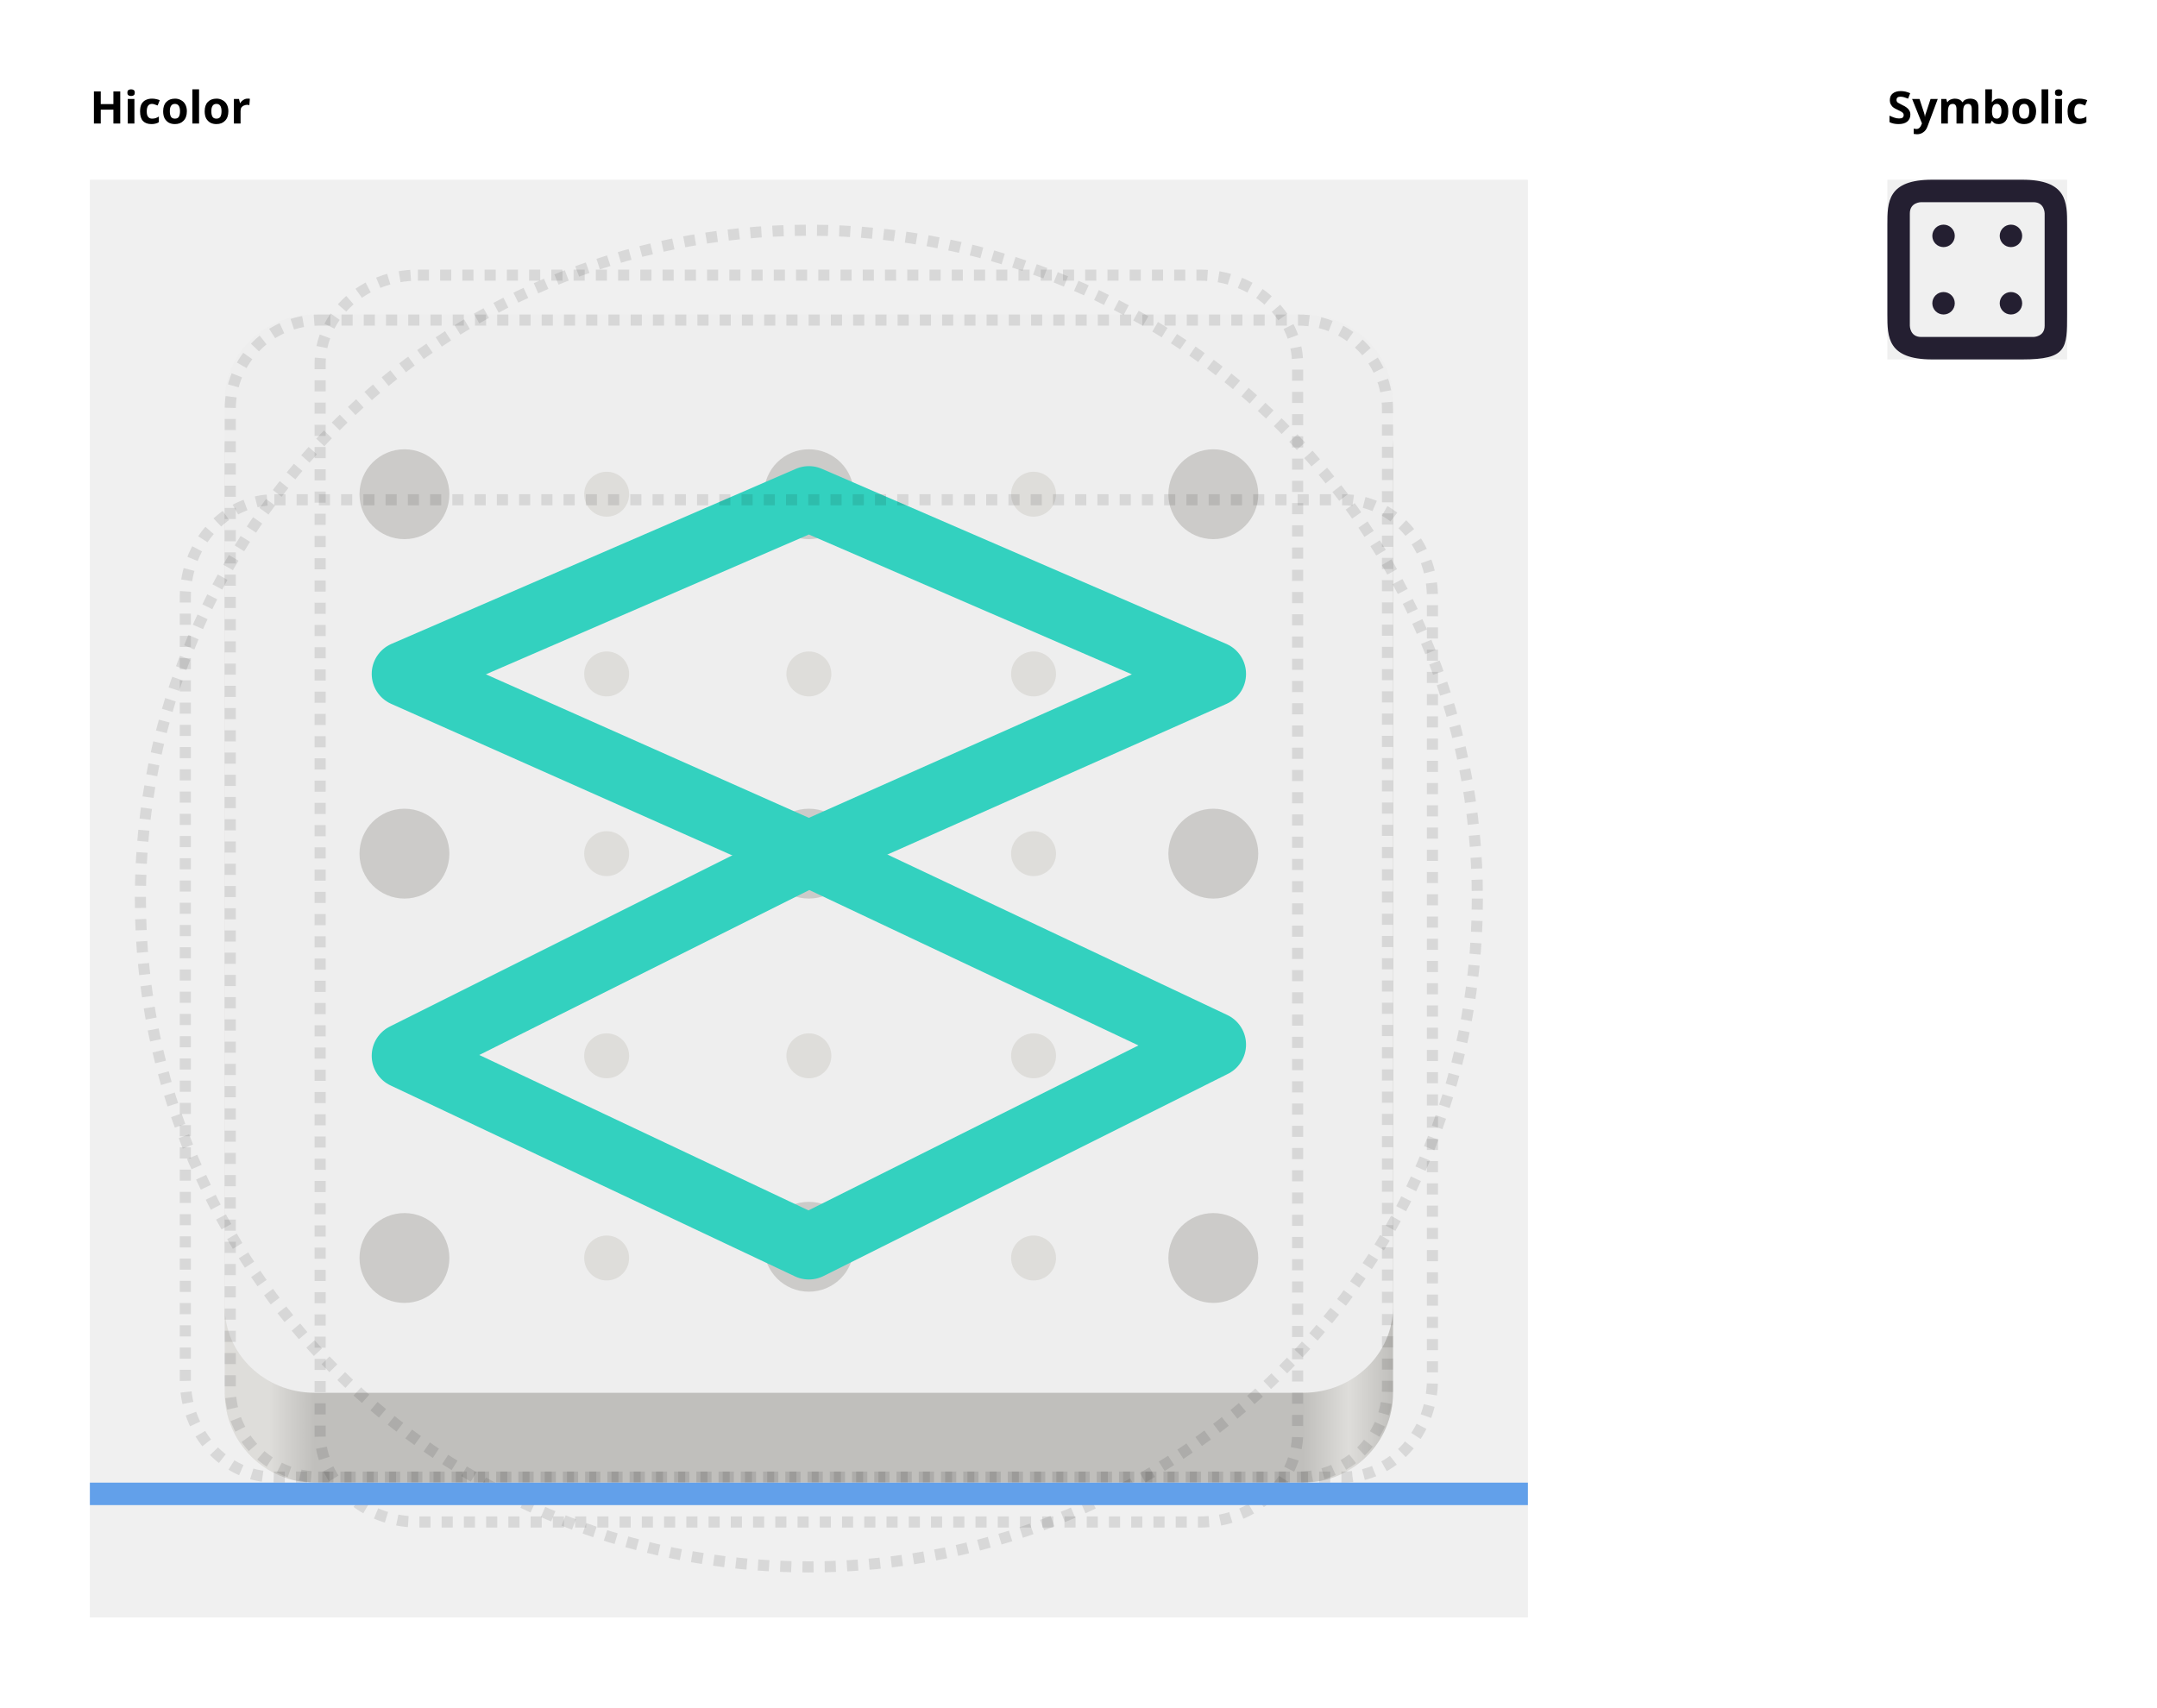
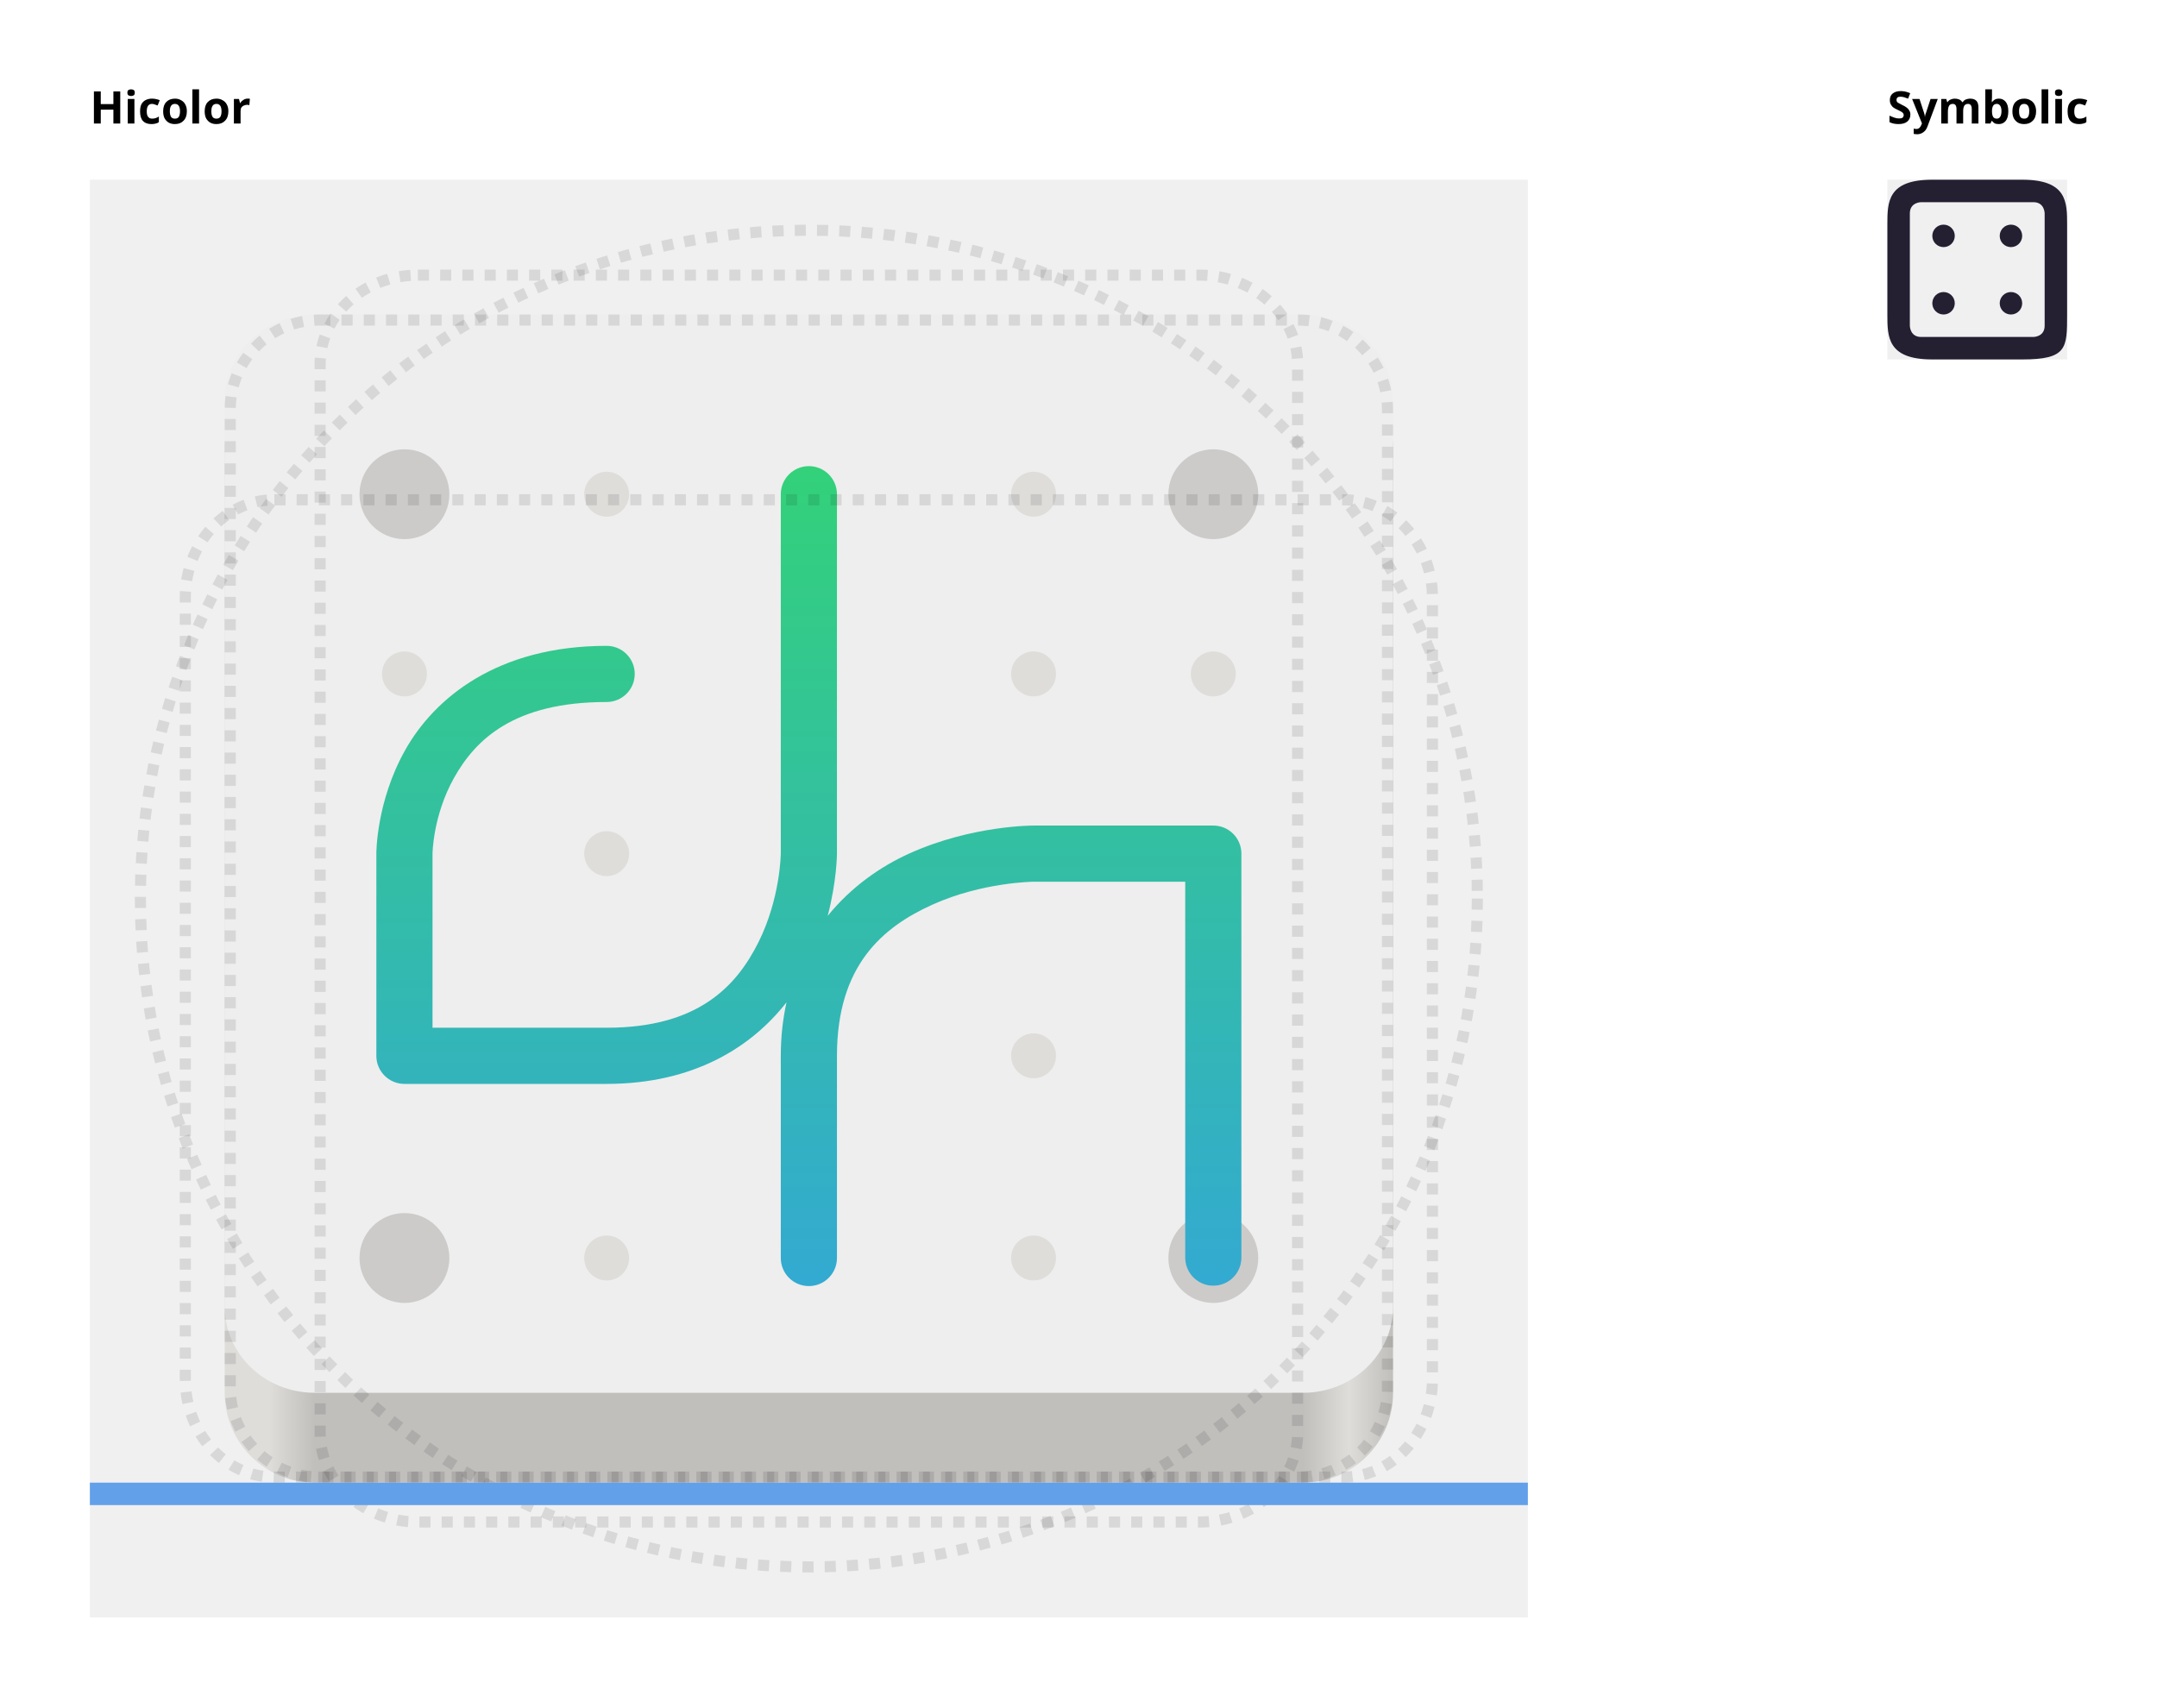
<svg xmlns="http://www.w3.org/2000/svg" xmlns:xlink="http://www.w3.org/1999/xlink" width="192" height="152" id="svg11300" version="1.0" style="display:inline;enable-background:new" viewBox="0 0 192 152">
  <defs id="defs3">
    <linearGradient xlink:href="#linearGradient1073" id="linearGradient1064" gradientUnits="userSpaceOnUse" gradientTransform="matrix(0.2321429,0,0,0.3289474,-8.56656,435.827)" x1="88.596" y1="-449.394" x2="536.596" y2="-449.394" />
    <linearGradient id="linearGradient1073">
      <stop style="stop-color:#deddda;stop-opacity:1" offset="0" id="stop1060" />
      <stop id="stop1062" offset="0.038" style="stop-color:#deddda;stop-opacity:1" />
      <stop style="stop-color:#c0bfbc;stop-opacity:1" offset="0.077" id="stop1064" />
      <stop id="stop1067" offset="0.923" style="stop-color:#c0bfbc;stop-opacity:1" />
      <stop style="stop-color:#deddda;stop-opacity:1" offset="0.962" id="stop1069" />
      <stop style="stop-color:#c0bfbc;stop-opacity:1" offset="1" id="stop1071" />
    </linearGradient>
    <linearGradient y2="236" x2="96" y1="236" x1="32" gradientTransform="translate(604.8168,170.5864)" gradientUnits="userSpaceOnUse" id="linearGradient1099" xlink:href="#linearGradient1036" />
    <linearGradient id="linearGradient1036">
      <stop id="stop1032" offset="0" style="stop-color:#d5d3cf;stop-opacity:1;" />
      <stop id="stop1034" offset="1" style="stop-color:#f6f5f4;stop-opacity:1" />
    </linearGradient>
    <radialGradient r="32" fy="-76" fx="-244" cy="-76" cx="-244" gradientTransform="matrix(0.8833333,0,0,0.8833333,-460.3502,463.1197)" gradientUnits="userSpaceOnUse" id="radialGradient1103" xlink:href="#linearGradient1069" />
    <linearGradient id="linearGradient1069">
      <stop id="stop1065" offset="0" style="stop-color:#d5d3cf;stop-opacity:1" />
      <stop id="stop1067-1" offset="1" style="stop-color:#949390;stop-opacity:1" />
    </linearGradient>
    <linearGradient gradientUnits="userSpaceOnUse" y2="232" x2="64" y1="262.5" x1="64" id="linearGradient1027" xlink:href="#linearGradient1025" gradientTransform="translate(-470.5864,432.8168)" />
    <linearGradient id="linearGradient1025">
      <stop id="stop1021" offset="0" style="stop-color:#9a9996;stop-opacity:1" />
      <stop id="stop1023" offset="1" style="stop-color:#77767b;stop-opacity:1" />
    </linearGradient>
    <clipPath clipPathUnits="userSpaceOnUse" id="clipPath1609-7">
      <path id="path1611-5" d="m 252,116 28,-28 v -8 h -36 v 36 z" style="fill:#e74747;stroke:none;stroke-width:0.25px;stroke-linecap:butt;stroke-linejoin:miter;stroke-opacity:1" />
    </clipPath>
    <linearGradient id="linearGradient1697">
      <stop id="stop1685" offset="0" style="stop-color:#deddda;stop-opacity:1" />
      <stop style="stop-color:#eeeeec;stop-opacity:1" offset="0.045" id="stop1687" />
      <stop id="stop1689" offset="0.091" style="stop-color:#deddda;stop-opacity:1" />
      <stop style="stop-color:#deddda;stop-opacity:1" offset="0.909" id="stop1691" />
      <stop id="stop1693" offset="0.955" style="stop-color:#eeeeec;stop-opacity:1" />
      <stop id="stop1695" offset="1" style="stop-color:#c0bfbc;stop-opacity:1" />
    </linearGradient>
    <clipPath clipPathUnits="userSpaceOnUse" id="clipPath1289">
      <path style="display:inline;opacity:1;vector-effect:none;fill:none;fill-opacity:1;stroke:#000000;stroke-width:4;stroke-linecap:round;stroke-linejoin:round;stroke-miterlimit:4;stroke-dasharray:none;stroke-dashoffset:0;stroke-opacity:1;marker:none;marker-start:none;marker-mid:none;marker-end:none;paint-order:normal;enable-background:new" d="m 64,-148 h 64 l 64,-64 64,64 h 192 c 17.728,0 32,14.272 32,32 v 288 c 0,17.728 -14.272,32 -32,32 H 256 l -64,-64 -64,64 H 64 C 46.272,204 32,189.728 32,172 v -288 c 0,-17.728 14.409,-34.199 32,-32 z" id="path1291" />
    </clipPath>
    <linearGradient id="paint3_linear-2-6-5" x2="1" gradientUnits="userSpaceOnUse" gradientTransform="matrix(0,6,-12,0,-64,209.9969)">
-       <stop stop-color="#C01C27" id="stop91-0-7-4" />
-       <stop offset="1" stop-color="#E01B24" id="stop93-2-5-7" />
+       <stop stop-color="#C01C27" id="stop91-0-7-4" style="stop-color:#33d17a;stop-opacity:1" />
+       <stop offset="1" stop-color="#E01B24" id="stop93-2-5-7" style="stop-color:#33aad1;stop-opacity:1" />
    </linearGradient>
    <clipPath clipPathUnits="userSpaceOnUse" id="clipPath1609">
      <path id="path1611" d="m 252,116 28,-28 v -8 h -36 v 36 z" style="fill:#e74747;stroke:none;stroke-width:0.25px;stroke-linecap:butt;stroke-linejoin:miter;stroke-opacity:1" />
    </clipPath>
+     <linearGradient xlink:href="#paint3_linear-2-6-5" id="linearGradient1019" x1="64" y1="198" x2="64" y2="270" gradientUnits="userSpaceOnUse" gradientTransform="translate(8,-156)" />
  </defs>
  <g id="layer1" style="display:inline" transform="translate(8,-156)">
    <g id="layer4" style="display:inline">
      <rect y="172" x="9.2651362e-08" height="128" width="128" id="hicolor" style="display:inline;overflow:visible;visibility:visible;fill:#f0f0f0;fill-opacity:0;fill-rule:nonzero;stroke:none;stroke-width:0.5;marker:none;enable-background:accumulate" />
      <rect style="display:inline;overflow:visible;visibility:visible;fill:#f0f0f0;fill-opacity:0;fill-rule:nonzero;stroke:none;stroke-width:0.5;marker:none;enable-background:accumulate" id="symbolic" width="16" height="16" x="160" y="172" />
    </g>
    <g id="layer2" style="display:inline">
      <g style="display:inline;fill:#000000;enable-background:new" transform="matrix(7.991171,0,0,8.003641,-167.7909,-4846.078)" id="g12027" />
      <rect style="display:inline;overflow:visible;visibility:visible;fill:#f0f0f0;fill-opacity:1;fill-rule:nonzero;stroke:none;stroke-width:0.5;marker:none;enable-background:accumulate" id="128" width="128" height="128" x="9.2651362e-08" y="172" />
      <g id="g883" style="fill:none;fill-opacity:0.251;stroke:#a579b3;stroke-opacity:1" transform="translate(-24,24)" />
      <g id="g900" style="fill:none;fill-opacity:0.251;stroke:#a579b3;stroke-opacity:1" transform="translate(-24,24)" />
      <rect y="172" x="160" height="16" width="16" id="16" style="display:inline;overflow:visible;visibility:visible;fill:#f0f0f0;fill-opacity:1;fill-rule:nonzero;stroke:none;stroke-width:0.5;marker:none;enable-background:accumulate" />
      <text xml:space="preserve" style="font-style:normal;font-variant:normal;font-weight:bold;font-stretch:normal;font-size:4px;line-height:125%;font-family:Cantarell;-inkscape-font-specification:'Cantarell, Bold';text-align:start;writing-mode:lr-tb;text-anchor:start;display:inline;fill:#000000;fill-opacity:1;stroke:none;stroke-width:0.333;enable-background:new" x="0" y="167" id="text863">
        <tspan style="font-size:4px;stroke-width:0.333" id="tspan861" x="0" y="167">Hicolor</tspan>
      </text>
      <text id="text867" y="167" x="160" style="font-style:normal;font-variant:normal;font-weight:bold;font-stretch:normal;font-size:4px;line-height:125%;font-family:Cantarell;-inkscape-font-specification:'Cantarell, Bold';text-align:start;writing-mode:lr-tb;text-anchor:start;display:inline;fill:#000000;fill-opacity:1;stroke:none;stroke-width:0.333;enable-background:new" xml:space="preserve">
        <tspan y="167" x="160" id="tspan865" style="font-size:4px;stroke-width:0.333">Symbolic</tspan>
      </text>
    </g>
    <g id="layer9" style="display:inline">
+       <circle style="display:inline;fill:#deddda;fill-opacity:1;stroke:none;stroke-width:1;stroke-linecap:round;stroke-linejoin:round;enable-background:new" id="path1288-2-0-3" cx="46" cy="232" r="2" />
      <rect style="display:inline;vector-effect:none;fill:url(#linearGradient1064);fill-opacity:1;stroke:none;stroke-width:0.25;stroke-linecap:butt;stroke-linejoin:miter;stroke-miterlimit:4;stroke-dasharray:none;stroke-dashoffset:0;stroke-opacity:1;marker:none;marker-start:none;marker-mid:none;marker-end:none;paint-order:normal;enable-background:new" id="rect1048" width="104" height="100" x="12" y="188" rx="8" ry="8" />
      <rect ry="7.68" rx="8" y="184" x="12" height="96" width="104" id="rect929-36-9" style="display:inline;vector-effect:none;fill:#eeeeee;fill-opacity:1;stroke:none;stroke-width:0.245;stroke-linecap:butt;stroke-linejoin:miter;stroke-miterlimit:4;stroke-dasharray:none;stroke-dashoffset:0;stroke-opacity:1;marker:none;marker-start:none;marker-mid:none;marker-end:none;paint-order:normal;enable-background:new" />
      <circle style="fill:#cccbc9;fill-opacity:1;stroke:none;stroke-width:2;stroke-linecap:round;stroke-linejoin:round" id="path1288" cx="28" cy="200" r="4" />
-       <circle style="display:inline;fill:#cccbc9;fill-opacity:1;stroke:none;stroke-width:2;stroke-linecap:round;stroke-linejoin:round;enable-background:new" id="path1288-3" cx="64" cy="200" r="4" />
      <circle style="display:inline;fill:#cccbc9;fill-opacity:1;stroke:none;stroke-width:2;stroke-linecap:round;stroke-linejoin:round;enable-background:new" id="path1288-6" cx="100" cy="200" r="4" />
-       <circle style="display:inline;fill:#cccbc9;fill-opacity:1;stroke:none;stroke-width:2;stroke-linecap:round;stroke-linejoin:round;enable-background:new" id="path1288-7" cx="28" cy="232" r="4" />
-       <circle style="display:inline;fill:#cccbc9;fill-opacity:1;stroke:none;stroke-width:2;stroke-linecap:round;stroke-linejoin:round;enable-background:new" id="path1288-5" cx="64" cy="232" r="4" />
-       <circle style="display:inline;fill:#cccbc9;fill-opacity:1;stroke:none;stroke-width:2;stroke-linecap:round;stroke-linejoin:round;enable-background:new" id="path1288-35" cx="100" cy="232" r="4" />
      <circle style="display:inline;fill:#cccbc9;fill-opacity:1;stroke:none;stroke-width:2;stroke-linecap:round;stroke-linejoin:round;enable-background:new" id="path1288-62" cx="100" cy="268" r="4" />
-       <circle style="display:inline;fill:#cccbc9;fill-opacity:1;stroke:none;stroke-width:2;stroke-linecap:round;stroke-linejoin:round;enable-background:new" id="path1288-9" cx="64" cy="267" r="4" />
      <circle style="display:inline;fill:#cccbc9;fill-opacity:1;stroke:none;stroke-width:2;stroke-linecap:round;stroke-linejoin:round;enable-background:new" id="path1288-1" cx="28" cy="268" r="4" />
      <circle style="display:inline;fill:#deddda;fill-opacity:1;stroke:none;stroke-width:1;stroke-linecap:round;stroke-linejoin:round;enable-background:new" id="path1288-2" cx="28" cy="250" r="2" />
      <circle style="display:inline;fill:#deddda;fill-opacity:1;stroke:none;stroke-width:1;stroke-linecap:round;stroke-linejoin:round;enable-background:new" id="path1288-2-7" cx="46" cy="250" r="2" />
-       <circle style="display:inline;fill:#deddda;fill-opacity:1;stroke:none;stroke-width:1;stroke-linecap:round;stroke-linejoin:round;enable-background:new" id="path1288-2-0" cx="46" cy="232" r="2" />
+       <circle style="display:inline;fill:#deddda;fill-opacity:1;stroke:none;stroke-width:1;stroke-linecap:round;stroke-linejoin:round;enable-background:new" id="path1288-2-0" cx="28" cy="232" r="2" />
      <circle style="display:inline;fill:#deddda;fill-opacity:1;stroke:none;stroke-width:1;stroke-linecap:round;stroke-linejoin:round;enable-background:new" id="path1288-2-9" cx="64" cy="250" r="2" />
      <circle style="display:inline;fill:#deddda;fill-opacity:1;stroke:none;stroke-width:1;stroke-linecap:round;stroke-linejoin:round;enable-background:new" id="path1288-2-3" cx="46" cy="268" r="2" />
      <circle style="display:inline;fill:#deddda;fill-opacity:1;stroke:none;stroke-width:1;stroke-linecap:round;stroke-linejoin:round;enable-background:new" id="path1288-2-6" cx="84" cy="268" r="2" />
      <circle style="display:inline;fill:#deddda;fill-opacity:1;stroke:none;stroke-width:1;stroke-linecap:round;stroke-linejoin:round;enable-background:new" id="path1288-2-06" cx="84" cy="250" r="2" />
      <circle style="display:inline;fill:#deddda;fill-opacity:1;stroke:none;stroke-width:1;stroke-linecap:round;stroke-linejoin:round;enable-background:new" id="path1288-2-2" cx="100" cy="250" r="2" />
      <circle style="display:inline;fill:#deddda;fill-opacity:1;stroke:none;stroke-width:1;stroke-linecap:round;stroke-linejoin:round;enable-background:new" id="path1288-2-61" cx="84" cy="232" r="2" />
      <circle style="display:inline;fill:#deddda;fill-opacity:1;stroke:none;stroke-width:1;stroke-linecap:round;stroke-linejoin:round;enable-background:new" id="path1288-2-8" cx="84" cy="216" r="2" />
      <circle style="display:inline;fill:#deddda;fill-opacity:1;stroke:none;stroke-width:1;stroke-linecap:round;stroke-linejoin:round;enable-background:new" id="path1288-2-79" cx="64" cy="216" r="2" />
      <circle style="display:inline;fill:#deddda;fill-opacity:1;stroke:none;stroke-width:1;stroke-linecap:round;stroke-linejoin:round;enable-background:new" id="path1288-2-20" cx="46" cy="216" r="2" />
      <circle style="display:inline;fill:#deddda;fill-opacity:1;stroke:none;stroke-width:1;stroke-linecap:round;stroke-linejoin:round;enable-background:new" id="path1288-2-23" cx="28" cy="216" r="2" />
      <circle style="display:inline;fill:#deddda;fill-opacity:1;stroke:none;stroke-width:1;stroke-linecap:round;stroke-linejoin:round;enable-background:new" id="path1288-2-75" cx="46" cy="200" r="2" />
      <circle style="display:inline;fill:#deddda;fill-opacity:1;stroke:none;stroke-width:1;stroke-linecap:round;stroke-linejoin:round;enable-background:new" id="path1288-2-92" cx="84" cy="200" r="2" />
      <circle style="display:inline;fill:#deddda;fill-opacity:1;stroke:none;stroke-width:1;stroke-linecap:round;stroke-linejoin:round;enable-background:new" id="path1288-2-28" cx="100" cy="216" r="2" />
      <path id="rect1528" style="fill:#241f31;fill-opacity:1;stroke:none;stroke-width:2;stroke-linecap:round;stroke-linejoin:round" d="m 172,16 c -4,0 -4,2 -4,4 v 8 c 0,2 0,4 4,4 h 8 c 4,0 4,-1 4,-4 v -8 c 0,-2 0,-4 -4,-4 z m -1,2 h 10 c 1,0 1,1 1,1 v 10 c 0,1 -1,1 -1,1 h -10 c -1,0 -1,-1 -1,-1 V 19 c 0,-1 1,-1 1,-1 z" transform="translate(-8,156)" />
      <circle style="fill:#241f31;fill-opacity:1;stroke:none;stroke-width:2;stroke-linecap:round;stroke-linejoin:round" id="path1533" cx="165" cy="177" r="1" />
      <circle style="fill:#241f31;fill-opacity:1;stroke:none;stroke-width:2;stroke-linecap:round;stroke-linejoin:round" id="path1535" cx="171" cy="177" r="1" />
      <circle style="fill:#241f31;fill-opacity:1;stroke:none;stroke-width:2;stroke-linecap:round;stroke-linejoin:round" id="path1537" cx="165" cy="183" r="1" />
      <circle style="fill:#241f31;fill-opacity:1;stroke:none;stroke-width:2;stroke-linecap:round;stroke-linejoin:round" id="path1539" cx="171" cy="183" r="1" />
-       <path style="fill:none;stroke:#33d1bf;stroke-width:5.826;stroke-linecap:round;stroke-linejoin:round;stroke-miterlimit:4;stroke-dasharray:none;stroke-opacity:1;fill-opacity:1" d="M 64,200.413 28,216 l 36,16 36,-16 z" id="path495" />
-       <path style="display:inline;fill:none;fill-opacity:1;stroke:#33d1bf;stroke-width:5.826;stroke-linecap:round;stroke-linejoin:round;stroke-miterlimit:4;stroke-dasharray:none;stroke-opacity:1;enable-background:new" d="m 64,232 -36,18 36,17 36,-18 z" id="path495-3" />
+       <circle style="display:inline;fill:#deddda;fill-opacity:1;stroke:none;stroke-width:1;stroke-linecap:round;stroke-linejoin:round;enable-background:new" id="path1288-2-0-6" cx="100" cy="232" r="2" />
+       <circle style="display:inline;fill:#deddda;fill-opacity:1;stroke:none;stroke-width:1;stroke-linecap:round;stroke-linejoin:round;enable-background:new" id="path1288-2-0-7" cx="46" cy="232" r="2" />
+       <circle style="display:inline;fill:#deddda;fill-opacity:1;stroke:none;stroke-width:1;stroke-linecap:round;stroke-linejoin:round;enable-background:new" id="path1288-2-0-5" cx="64" cy="232" r="2" />
+       <circle style="display:inline;fill:#deddda;fill-opacity:1;stroke:none;stroke-width:1;stroke-linecap:round;stroke-linejoin:round;enable-background:new" id="path1288-2-0-35" cx="64" cy="200" r="2" />
+       <circle style="display:inline;fill:#deddda;fill-opacity:1;stroke:none;stroke-width:1;stroke-linecap:round;stroke-linejoin:round;enable-background:new" id="path1288-2-0-62" cx="64" cy="268" r="2" />
+       <path id="path184" style="color:#000000;font-style:normal;font-variant:normal;font-weight:normal;font-stretch:normal;font-size:medium;line-height:normal;font-family:sans-serif;font-variant-ligatures:normal;font-variant-position:normal;font-variant-caps:normal;font-variant-numeric:normal;font-variant-alternates:normal;font-variant-east-asian:normal;font-feature-settings:normal;font-variation-settings:normal;text-indent:0;text-align:start;text-decoration:none;text-decoration-line:none;text-decoration-style:solid;text-decoration-color:#000000;letter-spacing:normal;word-spacing:normal;text-transform:none;writing-mode:lr-tb;direction:ltr;text-orientation:mixed;dominant-baseline:auto;baseline-shift:baseline;text-anchor:start;white-space:normal;shape-padding:0;shape-margin:0;inline-size:0;clip-rule:nonzero;display:inline;overflow:visible;visibility:visible;isolation:auto;mix-blend-mode:normal;color-interpolation:sRGB;color-interpolation-filters:linearRGB;solid-color:#000000;solid-opacity:1;vector-effect:none;fill:url(#linearGradient1019);fill-opacity:1;fill-rule:nonzero;stroke:none;stroke-linecap:round;stroke-linejoin:round;stroke-miterlimit:4;stroke-dasharray:none;stroke-dashoffset:0;stroke-opacity:1;color-rendering:auto;image-rendering:auto;shape-rendering:auto;text-rendering:auto;enable-background:accumulate;stop-color:#000000;stop-opacity:1;opacity:1" d="M 72 41.5 A 2.5 2.5 0 0 0 69.5 44 L 69.5 76 C 69.5 76 69.466 79.979 67.514 83.883 C 65.562 87.787 62.167 91.5 54 91.5 L 38.5 91.5 L 38.5 76 C 38.5 76 38.529 72.606 40.43 69.227 C 42.331 65.847 45.741 62.5 54 62.5 A 2.5 2.5 0 0 0 56.5 60 A 2.5 2.5 0 0 0 54 57.5 C 44.259 57.5 38.669 62.153 36.07 66.773 C 33.471 71.394 33.5 76 33.5 76 L 33.5 94 A 2.5 2.5 0 0 0 36 96.5 L 54 96.5 C 61.812 96.5 66.948 93.161 70.01 89.234 C 69.688 90.7 69.5 92.281 69.5 94 L 69.5 112 A 2.5 2.5 0 0 0 72 114.5 A 2.5 2.5 0 0 0 74.5 112 L 74.5 94 C 74.5 85.926 78.594 82.523 83.025 80.529 C 87.457 78.535 92 78.5 92 78.5 L 105.5 78.5 L 105.5 112 A 2.5 2.5 0 0 0 105.506 112.133 A 2.5 2.5 0 0 0 105.537 112.396 A 2.5 2.5 0 0 0 105.598 112.656 A 2.5 2.5 0 0 0 105.684 112.906 A 2.5 2.5 0 0 0 105.797 113.146 A 2.5 2.5 0 0 0 105.936 113.375 A 2.5 2.5 0 0 0 106.014 113.482 A 2.5 2.5 0 0 0 106.279 113.779 A 2.5 2.5 0 0 0 106.379 113.867 A 2.5 2.5 0 0 0 106.482 113.951 A 2.5 2.5 0 0 0 107.057 114.281 A 2.5 2.5 0 0 0 107.438 114.4 A 2.5 2.5 0 0 0 107.566 114.428 A 2.5 2.5 0 0 0 107.699 114.447 A 2.5 2.5 0 0 0 108.361 114.439 A 2.5 2.5 0 0 0 108.492 114.416 A 2.5 2.5 0 0 0 108.875 114.307 A 2.5 2.5 0 0 0 108.998 114.256 A 2.5 2.5 0 0 0 109.119 114.201 A 2.5 2.5 0 0 0 109.236 114.137 A 2.5 2.5 0 0 0 109.566 113.914 A 2.5 2.5 0 0 0 109.668 113.828 A 2.5 2.5 0 0 0 109.941 113.539 A 2.5 2.5 0 0 0 110.168 113.211 A 2.5 2.5 0 0 0 110.287 112.973 A 2.5 2.5 0 0 0 110.338 112.85 A 2.5 2.5 0 0 0 110.449 112.467 A 2.5 2.5 0 0 0 110.488 112.205 A 2.5 2.5 0 0 0 110.498 112.072 A 2.5 2.5 0 0 0 110.5 112 L 110.5 76 A 2.5 2.5 0 0 0 108 73.5 L 92 73.5 C 92 73.5 86.543 73.465 80.975 75.971 C 78.407 77.126 75.775 78.948 73.676 81.539 C 74.496 78.396 74.5 76 74.5 76 L 74.5 44 A 2.5 2.5 0 0 0 72 41.5 z " transform="translate(-8,156)" />
    </g>
    <g id="layer3" style="display:inline">
      <circle cx="64" cy="236" r="59.504" id="circle2892" style="display:inline;opacity:0.1;vector-effect:none;fill:none;fill-opacity:1;stroke:#000000;stroke-width:0.99;stroke-linecap:butt;stroke-linejoin:miter;stroke-miterlimit:4;stroke-dasharray:0.99, 0.99;stroke-dashoffset:0;stroke-opacity:1;marker:none;marker-start:none;marker-mid:none;marker-end:none;paint-order:normal;enable-background:new" />
      <rect ry="7.929" rx="8.701" y="180.495" x="20.495" height="111.01" width="87.01" id="rect2894" style="display:inline;opacity:0.1;vector-effect:none;fill:none;fill-opacity:1;stroke:#000000;stroke-width:0.99;stroke-linecap:butt;stroke-linejoin:miter;stroke-miterlimit:4;stroke-dasharray:0.99, 0.99;stroke-dashoffset:0;stroke-opacity:1;marker:none;marker-start:none;marker-mid:none;marker-end:none;paint-order:normal;enable-background:new" />
      <rect ry="7.924" rx="7.924" y="184.495" x="12.495" height="103.01" width="103.01" id="rect2896" style="display:inline;opacity:0.1;vector-effect:none;fill:none;fill-opacity:1;stroke:#000000;stroke-width:0.99;stroke-linecap:butt;stroke-linejoin:miter;stroke-miterlimit:4;stroke-dasharray:0.99, 0.99;stroke-dashoffset:0;stroke-opacity:1;marker:none;marker-start:none;marker-mid:none;marker-end:none;paint-order:normal;enable-background:new" />
      <rect ry="8.701" rx="7.929" y="200.495" x="8.495" height="87.01" width="111.01" id="rect2898" style="display:inline;opacity:0.1;vector-effect:none;fill:none;fill-opacity:1;stroke:#000000;stroke-width:0.99;stroke-linecap:butt;stroke-linejoin:miter;stroke-miterlimit:4;stroke-dasharray:0.99, 0.99;stroke-dashoffset:0;stroke-opacity:1;marker:none;marker-start:none;marker-mid:none;marker-end:none;paint-order:normal;enable-background:new" />
      <path id="path2900" d="M 2.6203015e-5,289 H 128" style="display:inline;fill:none;stroke:#62a0ea;stroke-width:2;stroke-linecap:butt;stroke-linejoin:miter;stroke-miterlimit:4;stroke-dasharray:none;stroke-opacity:1;enable-background:new" />
    </g>
  </g>
</svg>
